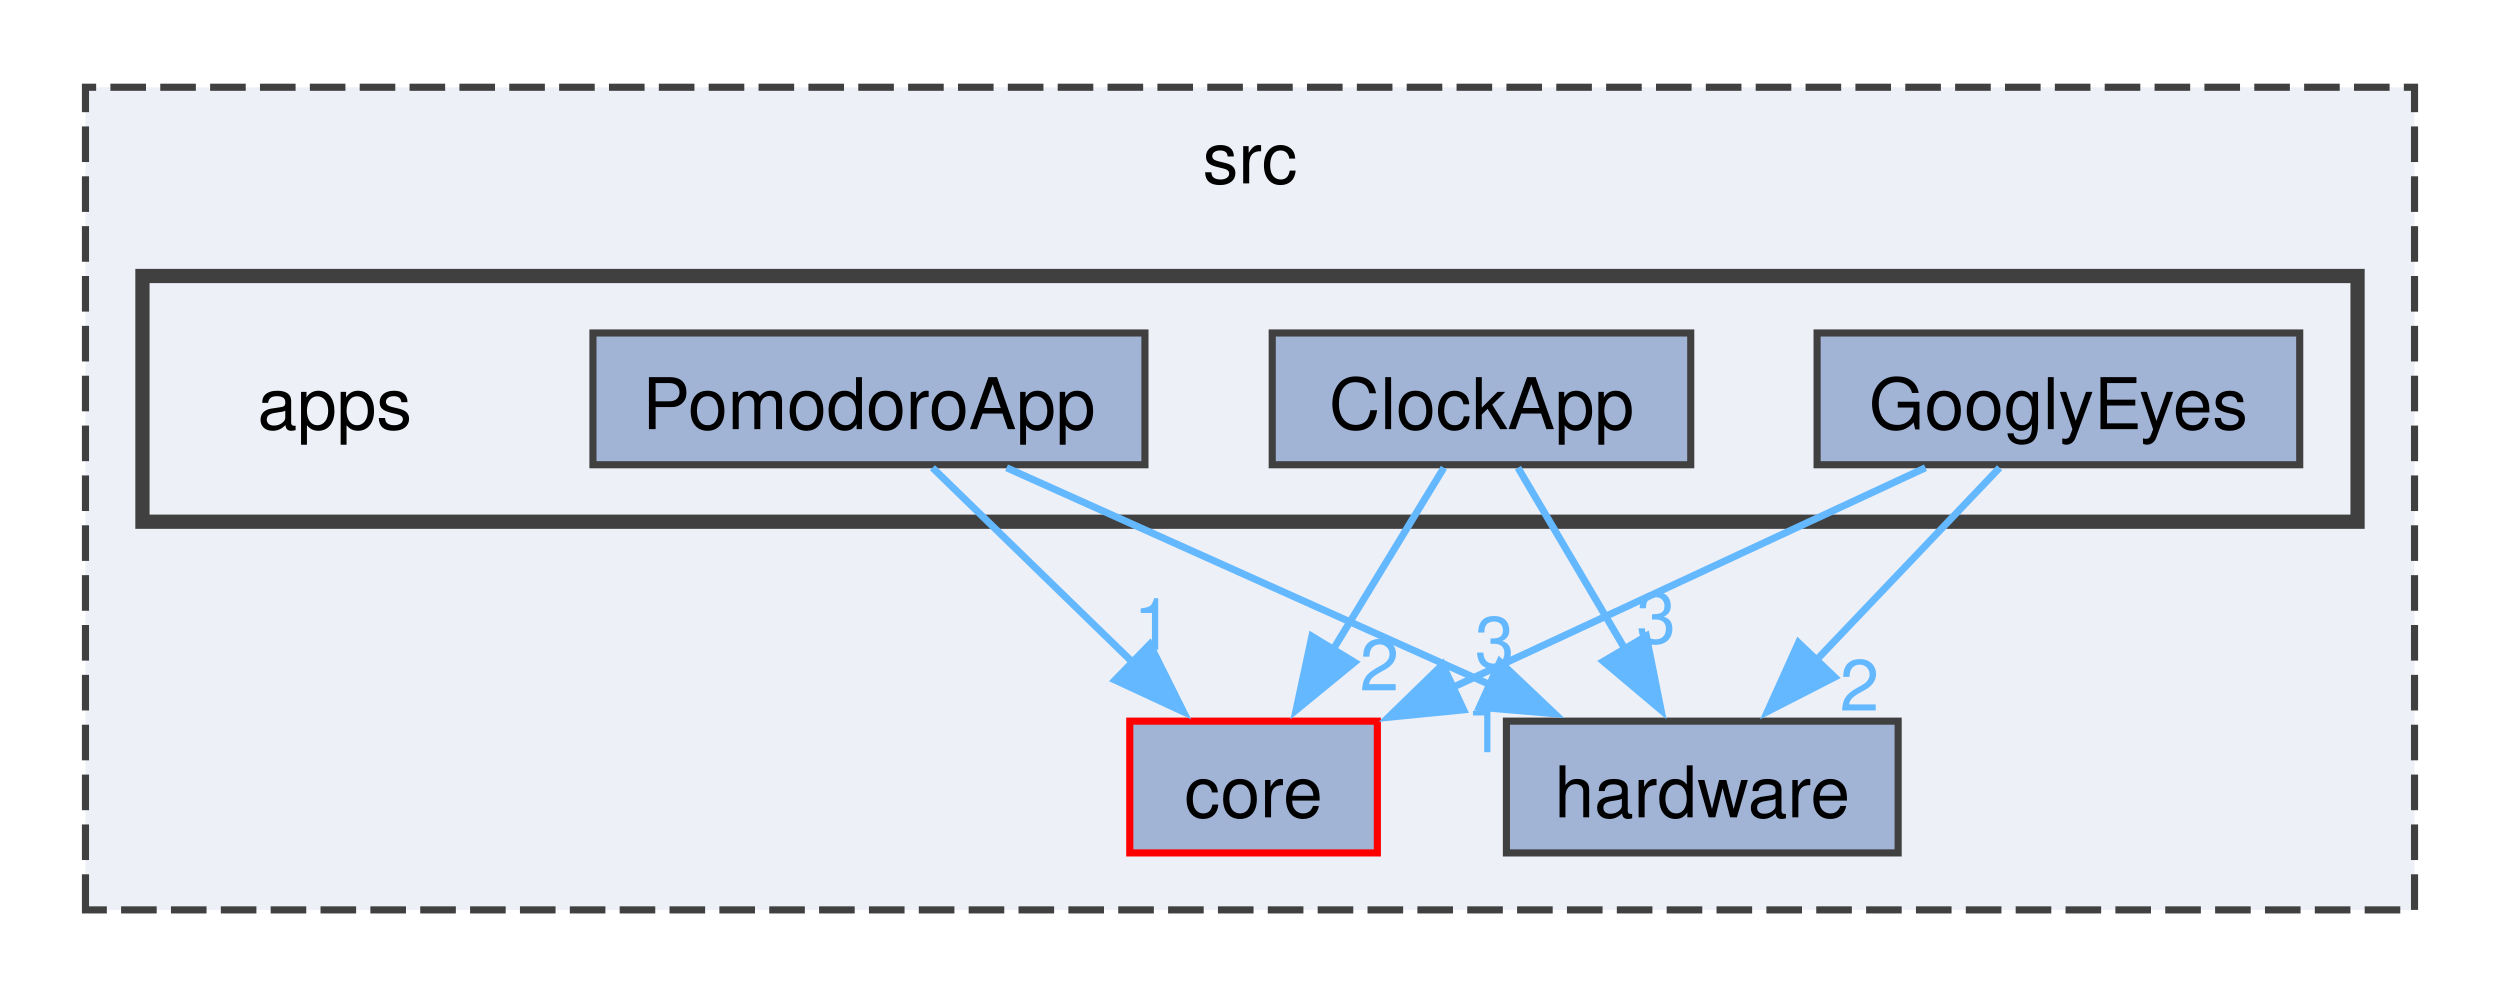
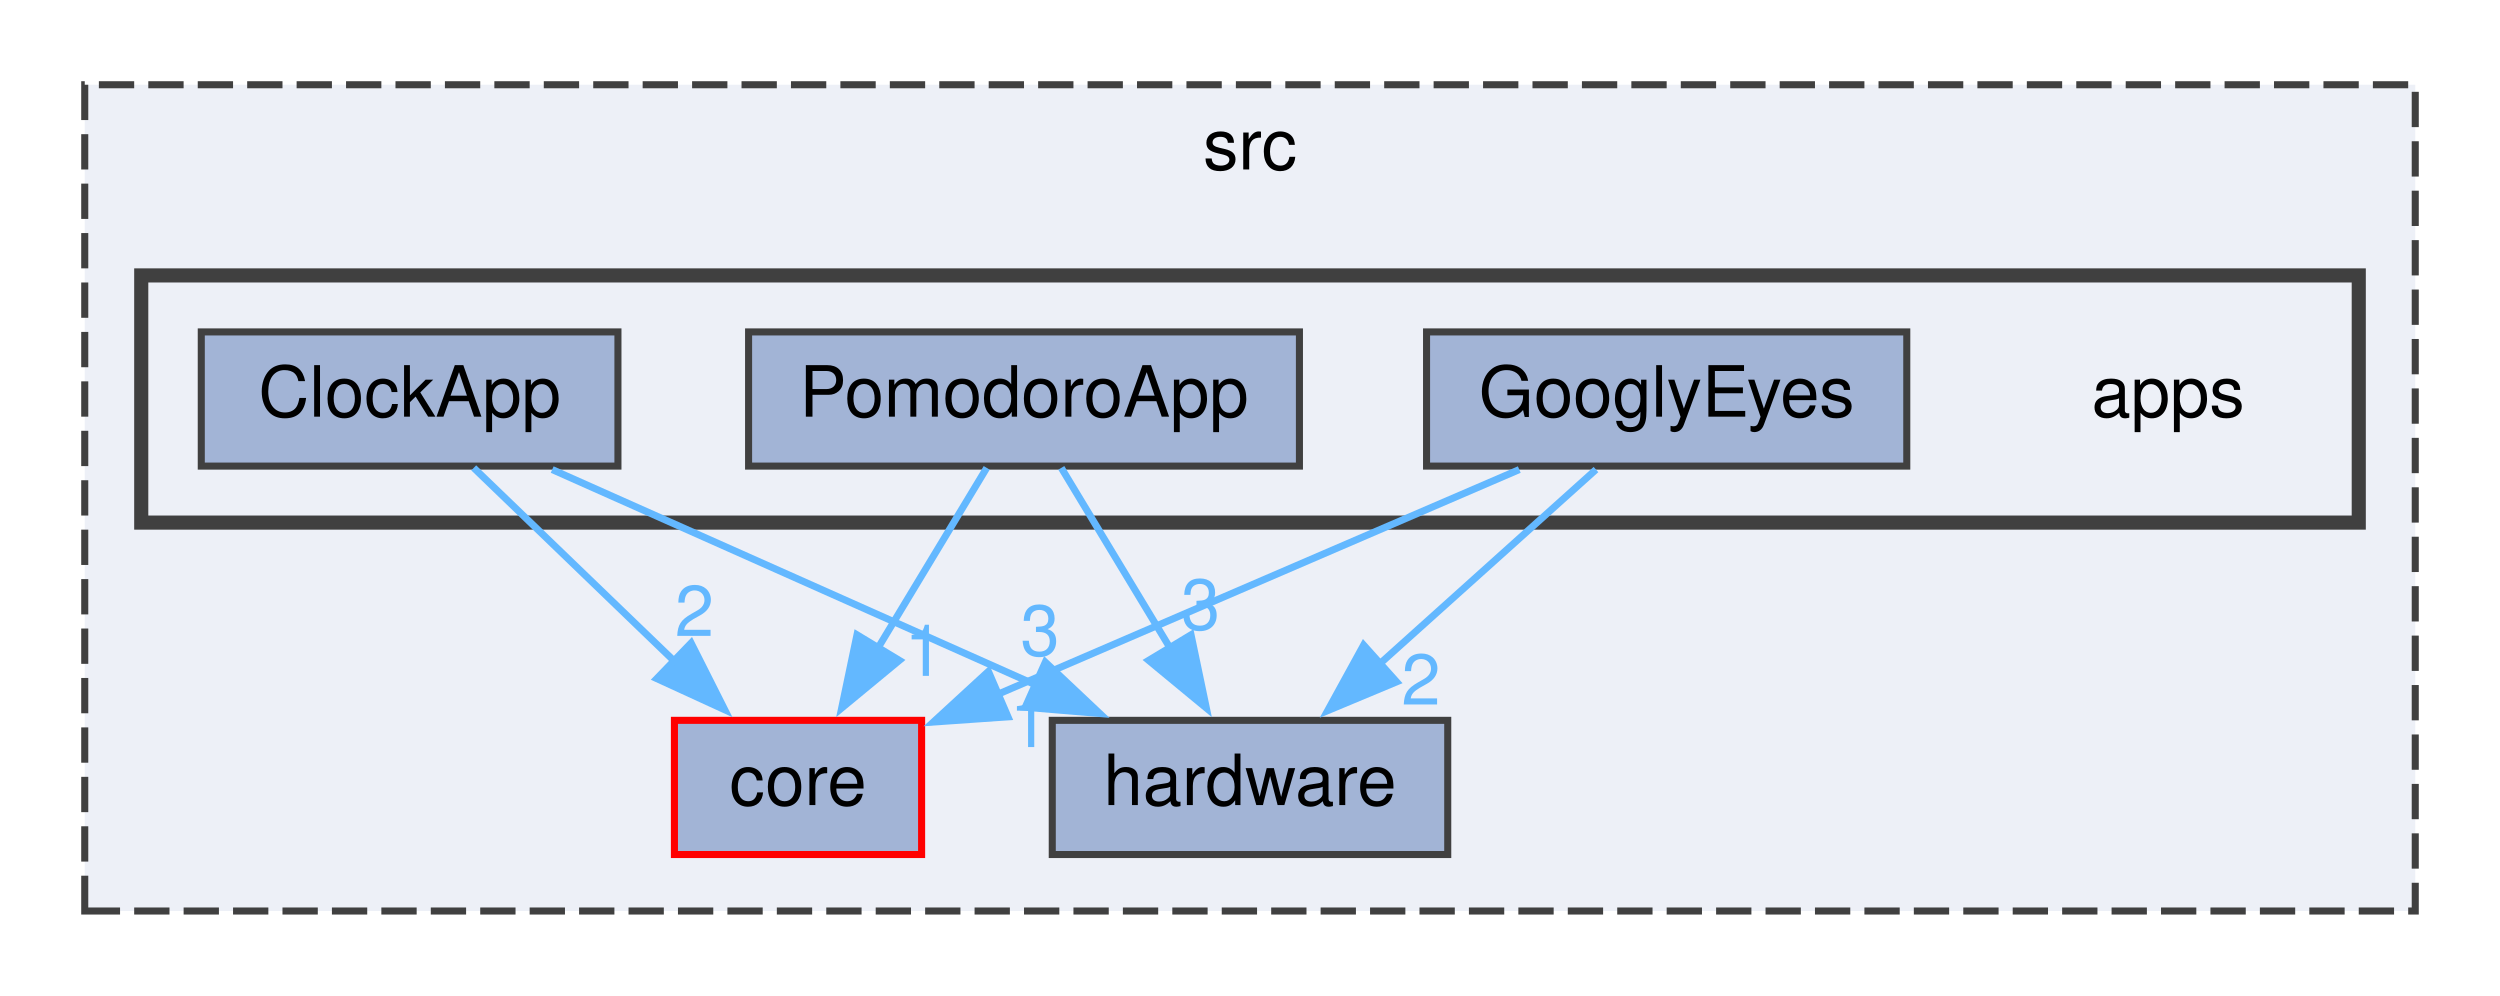
- <svg xmlns="http://www.w3.org/2000/svg" xmlns:xlink="http://www.w3.org/1999/xlink" width="351pt" height="140pt" viewBox="0.00 0.00 351.00 139.50">
-   <g id="graph0" class="graph" transform="scale(1 1) rotate(0) translate(4 135.5)">
+ <svg xmlns="http://www.w3.org/2000/svg" xmlns:xlink="http://www.w3.org/1999/xlink" width="354pt" height="141pt" viewBox="0.00 0.00 354.00 141.00">
+   <g id="graph0" class="graph" transform="scale(1 1) rotate(0) translate(4 137)">
    <g id="clust1" class="cluster">
      <g id="a_clust1">
        <a xlink:href="dir_68267d1309a1af8e8297ef4c3efbcdba.html" target="_top" xlink:title="src">
-           <polygon fill="#edf0f7" stroke="#404040" stroke-dasharray="5,2" points="8,-8 8,-123.5 335,-123.5 335,-8 8,-8" />
-           <text text-anchor="middle" x="171.5" y="-110" font-family="Helvetica,sans-Serif" font-size="10.00">src</text>
+           <polygon fill="#edf0f7" stroke="#404040" stroke-dasharray="5,2" points="8,-8 8,-125 338,-125 338,-8 8,-8" />
+           <text text-anchor="middle" x="173" y="-113" font-family="Helvetica,sans-Serif" font-size="10.00">src</text>
        </a>
      </g>
    </g>
    <g id="clust2" class="cluster">
      <g id="a_clust2">
        <a xlink:href="dir_53adf0b982dc8545998aae3f283a5a58.html" target="_top">
-           <polygon fill="#edf0f7" stroke="#404040" stroke-width="2" points="16,-62.5 16,-97 327,-97 327,-62.5 16,-62.5" />
+           <polygon fill="#edf0f7" stroke="#404040" stroke-width="2" points="16,-63 16,-98 330,-98 330,-63 16,-63" />
        </a>
      </g>
    </g>
    <g id="node1" class="node">
      <g id="a_node1">
        <a xlink:href="dir_aebb8dcc11953d78e620bbef0b9e2183.html" target="_top" xlink:title="core">
-           <polygon fill="#a2b4d6" stroke="red" points="189.38,-34.5 154.62,-34.5 154.62,-16 189.38,-16 189.38,-34.5" />
-           <text text-anchor="middle" x="172" y="-21" font-family="Helvetica,sans-Serif" font-size="10.00">core</text>
+           <polygon fill="#a2b4d6" stroke="red" points="126.5,-35 91.5,-35 91.5,-16 126.5,-16 126.5,-35" />
+           <text text-anchor="middle" x="109" y="-23" font-family="Helvetica,sans-Serif" font-size="10.00">core</text>
        </a>
      </g>
    </g>
    <g id="node2" class="node">
      <g id="a_node2">
        <a xlink:href="dir_59b1e980a670de987a696efba6dbbdbc.html" target="_top" xlink:title="hardware">
-           <polygon fill="#a2b4d6" stroke="#404040" points="262.5,-34.5 207.5,-34.5 207.5,-16 262.5,-16 262.5,-34.5" />
-           <text text-anchor="middle" x="235" y="-21" font-family="Helvetica,sans-Serif" font-size="10.00">hardware</text>
+           <polygon fill="#a2b4d6" stroke="#404040" points="201,-35 145,-35 145,-16 201,-16 201,-35" />
+           <text text-anchor="middle" x="173" y="-23" font-family="Helvetica,sans-Serif" font-size="10.00">hardware</text>
        </a>
      </g>
    </g>
    <g id="node3" class="node">
-       <text text-anchor="middle" x="43" y="-75.5" font-family="Helvetica,sans-Serif" font-size="10.00">apps</text>
+       <text text-anchor="middle" x="303" y="-78" font-family="Helvetica,sans-Serif" font-size="10.00">apps</text>
    </g>
    <g id="node4" class="node">
      <g id="a_node4">
        <a xlink:href="dir_e6ad3259da54d08d07754a1becc76e09.html" target="_top" xlink:title="ClockApp">
-           <polygon fill="#a2b4d6" stroke="#404040" points="233.38,-89 174.62,-89 174.62,-70.5 233.38,-70.5 233.38,-89" />
-           <text text-anchor="middle" x="204" y="-75.5" font-family="Helvetica,sans-Serif" font-size="10.00">ClockApp</text>
+           <polygon fill="#a2b4d6" stroke="#404040" points="83.5,-90 24.5,-90 24.5,-71 83.5,-71 83.5,-90" />
+           <text text-anchor="middle" x="54" y="-78" font-family="Helvetica,sans-Serif" font-size="10.00">ClockApp</text>
        </a>
      </g>
    </g>
    <g id="edge2" class="edge">
-       <g id="a_edge2">
-         <a xlink:href="dir_000002_000003.html" target="_top">
-           <path fill="none" stroke="#63b8ff" d="M198.72,-70.08C194.48,-63.12 188.38,-53.12 183.08,-44.42" />
-           <polygon fill="#63b8ff" stroke="#63b8ff" points="186.17,-42.77 177.97,-36.05 180.19,-46.41 186.17,-42.77" />
-         </a>
-       </g>
+       <path fill="none" stroke="#63b8ff" d="M63.08,-70.75C70.84,-63.27 82.21,-52.32 91.7,-43.17" />
+       <polygon fill="#63b8ff" stroke="#63b8ff" points="93.86,-45.95 98.63,-36.49 89,-40.91 93.86,-45.95" />
      <g id="a_edge2-headlabel">
        <a xlink:href="dir_000002_000003.html" target="_top" xlink:title="2">
-           <text text-anchor="middle" x="189.67" y="-38.82" font-family="Helvetica,sans-Serif" font-size="10.00" fill="#63b8ff">2</text>
+           <text text-anchor="middle" x="94.33" y="-46.94" font-family="Helvetica,sans-Serif" font-size="10.00" fill="#63b8ff">2</text>
        </a>
      </g>
    </g>
    <g id="edge1" class="edge">
-       <g id="a_edge1">
-         <a xlink:href="dir_000002_000005.html" target="_top">
-           <path fill="none" stroke="#63b8ff" d="M209.12,-70.08C213.23,-63.12 219.14,-53.12 224.27,-44.42" />
-           <polygon fill="#63b8ff" stroke="#63b8ff" points="227.14,-46.45 229.21,-36.06 221.11,-42.89 227.14,-46.45" />
-         </a>
-       </g>
+       <path fill="none" stroke="#63b8ff" d="M74.19,-70.51C93.02,-62.12 121.37,-49.5 142.87,-39.92" />
+       <polygon fill="#63b8ff" stroke="#63b8ff" points="144.02,-43.24 151.73,-35.97 141.17,-36.85 144.02,-43.24" />
      <g id="a_edge1-headlabel">
        <a xlink:href="dir_000002_000005.html" target="_top" xlink:title="3">
-           <text text-anchor="middle" x="228.52" y="-45.44" font-family="Helvetica,sans-Serif" font-size="10.00" fill="#63b8ff">3</text>
+           <text text-anchor="middle" x="143.27" y="-44.18" font-family="Helvetica,sans-Serif" font-size="10.00" fill="#63b8ff">3</text>
        </a>
      </g>
    </g>
    <g id="node5" class="node">
      <g id="a_node5">
        <a xlink:href="dir_c3eebdab689fc73e234e24e1b6441548.html" target="_top" xlink:title="GooglyEyes">
-           <polygon fill="#a2b4d6" stroke="#404040" points="318.88,-89 251.12,-89 251.12,-70.5 318.88,-70.5 318.88,-89" />
-           <text text-anchor="middle" x="285" y="-75.5" font-family="Helvetica,sans-Serif" font-size="10.00">GooglyEyes</text>
+           <polygon fill="#a2b4d6" stroke="#404040" points="266,-90 198,-90 198,-71 266,-71 266,-90" />
+           <text text-anchor="middle" x="232" y="-78" font-family="Helvetica,sans-Serif" font-size="10.00">GooglyEyes</text>
        </a>
      </g>
    </g>
    <g id="edge4" class="edge">
-       <g id="a_edge4">
-         <a xlink:href="dir_000004_000003.html" target="_top">
-           <path fill="none" stroke="#63b8ff" d="M266.34,-70.08C248.27,-61.69 220.65,-48.86 199.96,-39.24" />
-           <polygon fill="#63b8ff" stroke="#63b8ff" points="201.49,-36.09 190.94,-35.05 198.54,-42.44 201.49,-36.09" />
-         </a>
-       </g>
+       <path fill="none" stroke="#63b8ff" d="M211.13,-70.51C190.75,-61.73 159.6,-48.3 137.06,-38.59" />
+       <polygon fill="#63b8ff" stroke="#63b8ff" points="138.73,-35.5 128.16,-34.76 135.96,-41.93 138.73,-35.5" />
      <g id="a_edge4-headlabel">
        <a xlink:href="dir_000004_000003.html" target="_top" xlink:title="1">
-           <text text-anchor="middle" x="204.57" y="-30.14" font-family="Helvetica,sans-Serif" font-size="10.00" fill="#63b8ff">1</text>
+           <text text-anchor="middle" x="141.76" y="-31.21" font-family="Helvetica,sans-Serif" font-size="10.00" fill="#63b8ff">1</text>
        </a>
      </g>
    </g>
    <g id="edge3" class="edge">
-       <g id="a_edge3">
-         <a xlink:href="dir_000004_000005.html" target="_top">
-           <path fill="none" stroke="#63b8ff" d="M276.74,-70.08C269.75,-62.74 259.53,-52.01 250.95,-43" />
-           <polygon fill="#63b8ff" stroke="#63b8ff" points="253.58,-40.68 244.15,-35.85 248.51,-45.51 253.58,-40.68" />
-         </a>
-       </g>
+       <path fill="none" stroke="#63b8ff" d="M221.99,-70.51C213.63,-63 201.5,-52.1 191.4,-43.03" />
+       <polygon fill="#63b8ff" stroke="#63b8ff" points="193.76,-40.45 183.99,-36.37 189.09,-45.66 193.76,-40.45" />
      <g id="a_edge3-headlabel">
        <a xlink:href="dir_000004_000005.html" target="_top" xlink:title="2">
-           <text text-anchor="middle" x="257.07" y="-35.98" font-family="Helvetica,sans-Serif" font-size="10.00" fill="#63b8ff">2</text>
+           <text text-anchor="middle" x="197.21" y="-37.23" font-family="Helvetica,sans-Serif" font-size="10.00" fill="#63b8ff">2</text>
        </a>
      </g>
    </g>
    <g id="node6" class="node">
      <g id="a_node6">
        <a xlink:href="dir_2c1da89830bcf7ef891ce242d953faa8.html" target="_top" xlink:title="PomodoroApp">
-           <polygon fill="#a2b4d6" stroke="#404040" points="156.75,-89 79.25,-89 79.25,-70.5 156.75,-70.5 156.75,-89" />
-           <text text-anchor="middle" x="118" y="-75.5" font-family="Helvetica,sans-Serif" font-size="10.00">PomodoroApp</text>
+           <polygon fill="#a2b4d6" stroke="#404040" points="180,-90 102,-90 102,-71 180,-71 180,-90" />
+           <text text-anchor="middle" x="141" y="-78" font-family="Helvetica,sans-Serif" font-size="10.00">PomodoroApp</text>
        </a>
      </g>
    </g>
    <g id="edge6" class="edge">
-       <g id="a_edge6">
-         <a xlink:href="dir_000006_000003.html" target="_top">
-           <path fill="none" stroke="#63b8ff" d="M126.92,-70.08C134.54,-62.67 145.74,-51.78 155.06,-42.72" />
-           <polygon fill="#63b8ff" stroke="#63b8ff" points="157.43,-45.29 162.16,-35.81 152.55,-40.27 157.43,-45.29" />
-         </a>
-       </g>
+       <path fill="none" stroke="#63b8ff" d="M135.72,-70.75C131.53,-63.81 125.52,-53.86 120.27,-45.16" />
+       <polygon fill="#63b8ff" stroke="#63b8ff" points="123.35,-43.49 115.18,-36.74 117.35,-47.11 123.35,-43.49" />
      <g id="a_edge6-headlabel">
        <a xlink:href="dir_000006_000003.html" target="_top" xlink:title="1">
-           <text text-anchor="middle" x="157.92" y="-44.53" font-family="Helvetica,sans-Serif" font-size="10.00" fill="#63b8ff">1</text>
+           <text text-anchor="middle" x="126.85" y="-41.3" font-family="Helvetica,sans-Serif" font-size="10.00" fill="#63b8ff">1</text>
        </a>
      </g>
    </g>
    <g id="edge5" class="edge">
-       <g id="a_edge5">
-         <a xlink:href="dir_000006_000005.html" target="_top">
-           <path fill="none" stroke="#63b8ff" d="M137.32,-70.08C155.78,-61.8 183.87,-49.19 205.2,-39.62" />
-           <polygon fill="#63b8ff" stroke="#63b8ff" points="206.58,-42.84 214.27,-35.55 203.71,-36.45 206.58,-42.84" />
-         </a>
-       </g>
+       <path fill="none" stroke="#63b8ff" d="M146.28,-70.75C150.47,-63.81 156.48,-53.86 161.73,-45.16" />
+       <polygon fill="#63b8ff" stroke="#63b8ff" points="164.65,-47.11 166.82,-36.74 158.65,-43.49 164.65,-47.11" />
      <g id="a_edge5-headlabel">
        <a xlink:href="dir_000006_000005.html" target="_top" xlink:title="3">
-           <text text-anchor="middle" x="205.84" y="-42.03" font-family="Helvetica,sans-Serif" font-size="10.00" fill="#63b8ff">3</text>
+           <text text-anchor="middle" x="166" y="-47.86" font-family="Helvetica,sans-Serif" font-size="10.00" fill="#63b8ff">3</text>
        </a>
      </g>
    </g>
  </g>
</svg>
